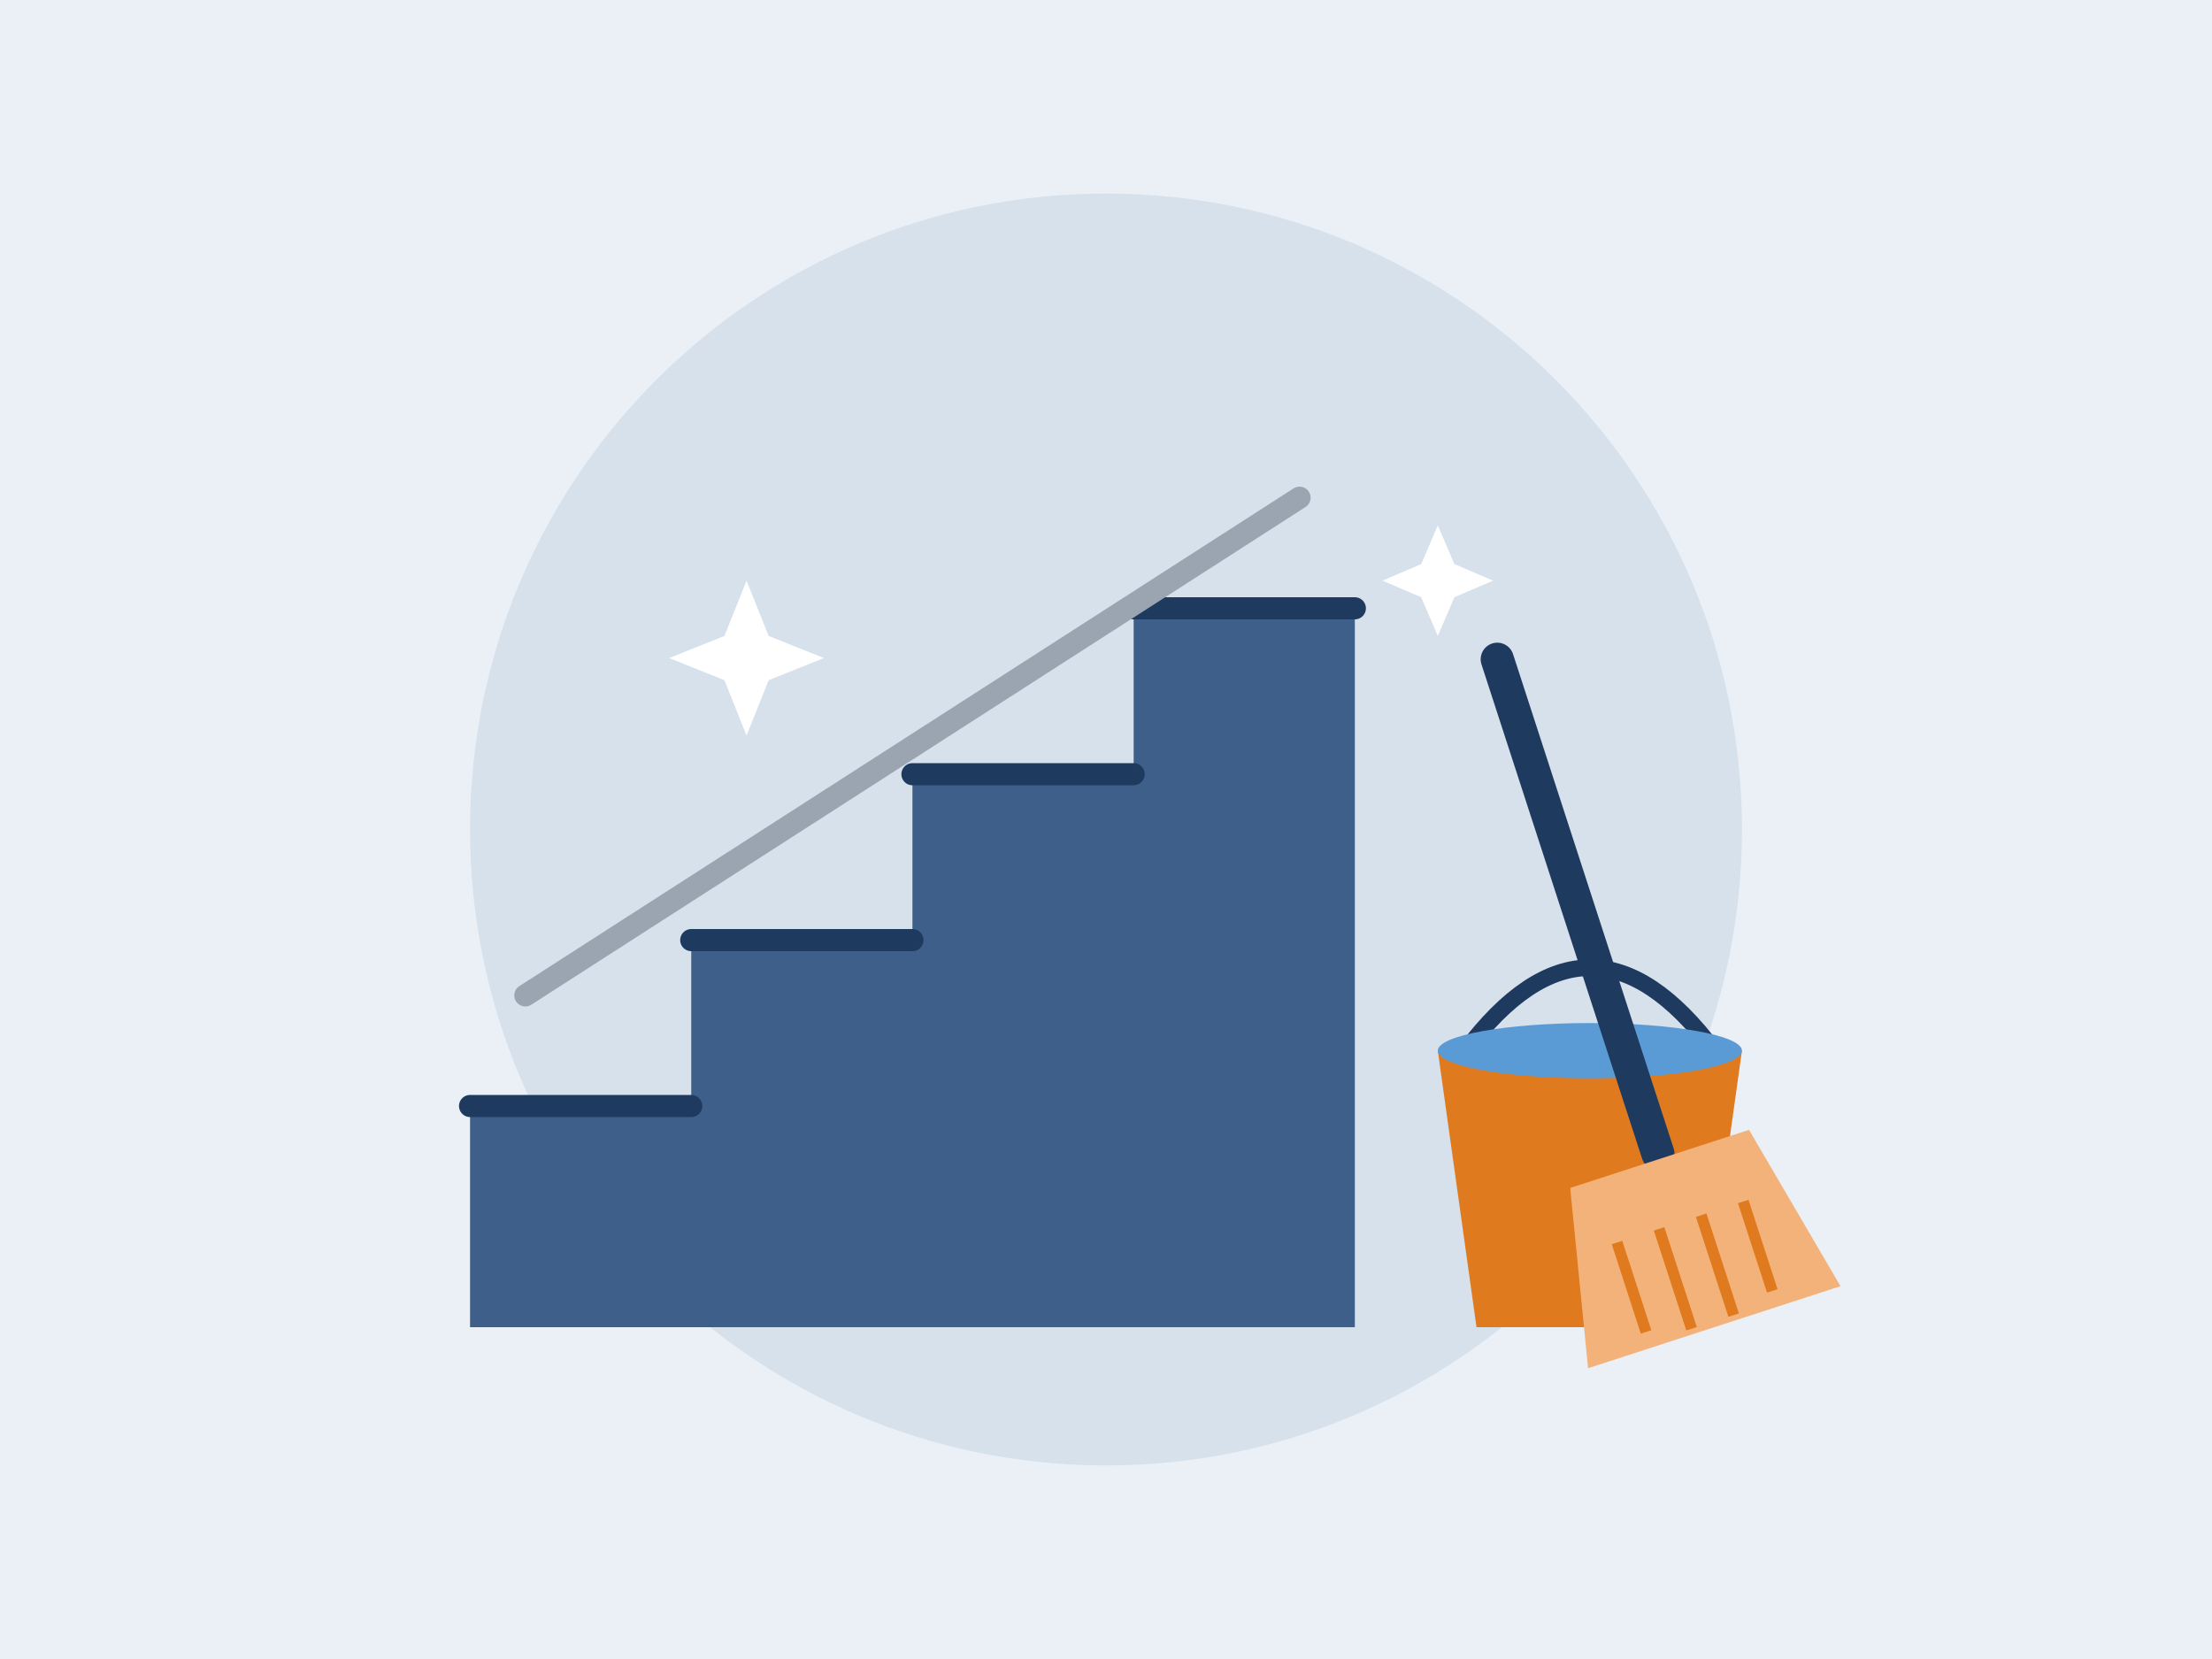
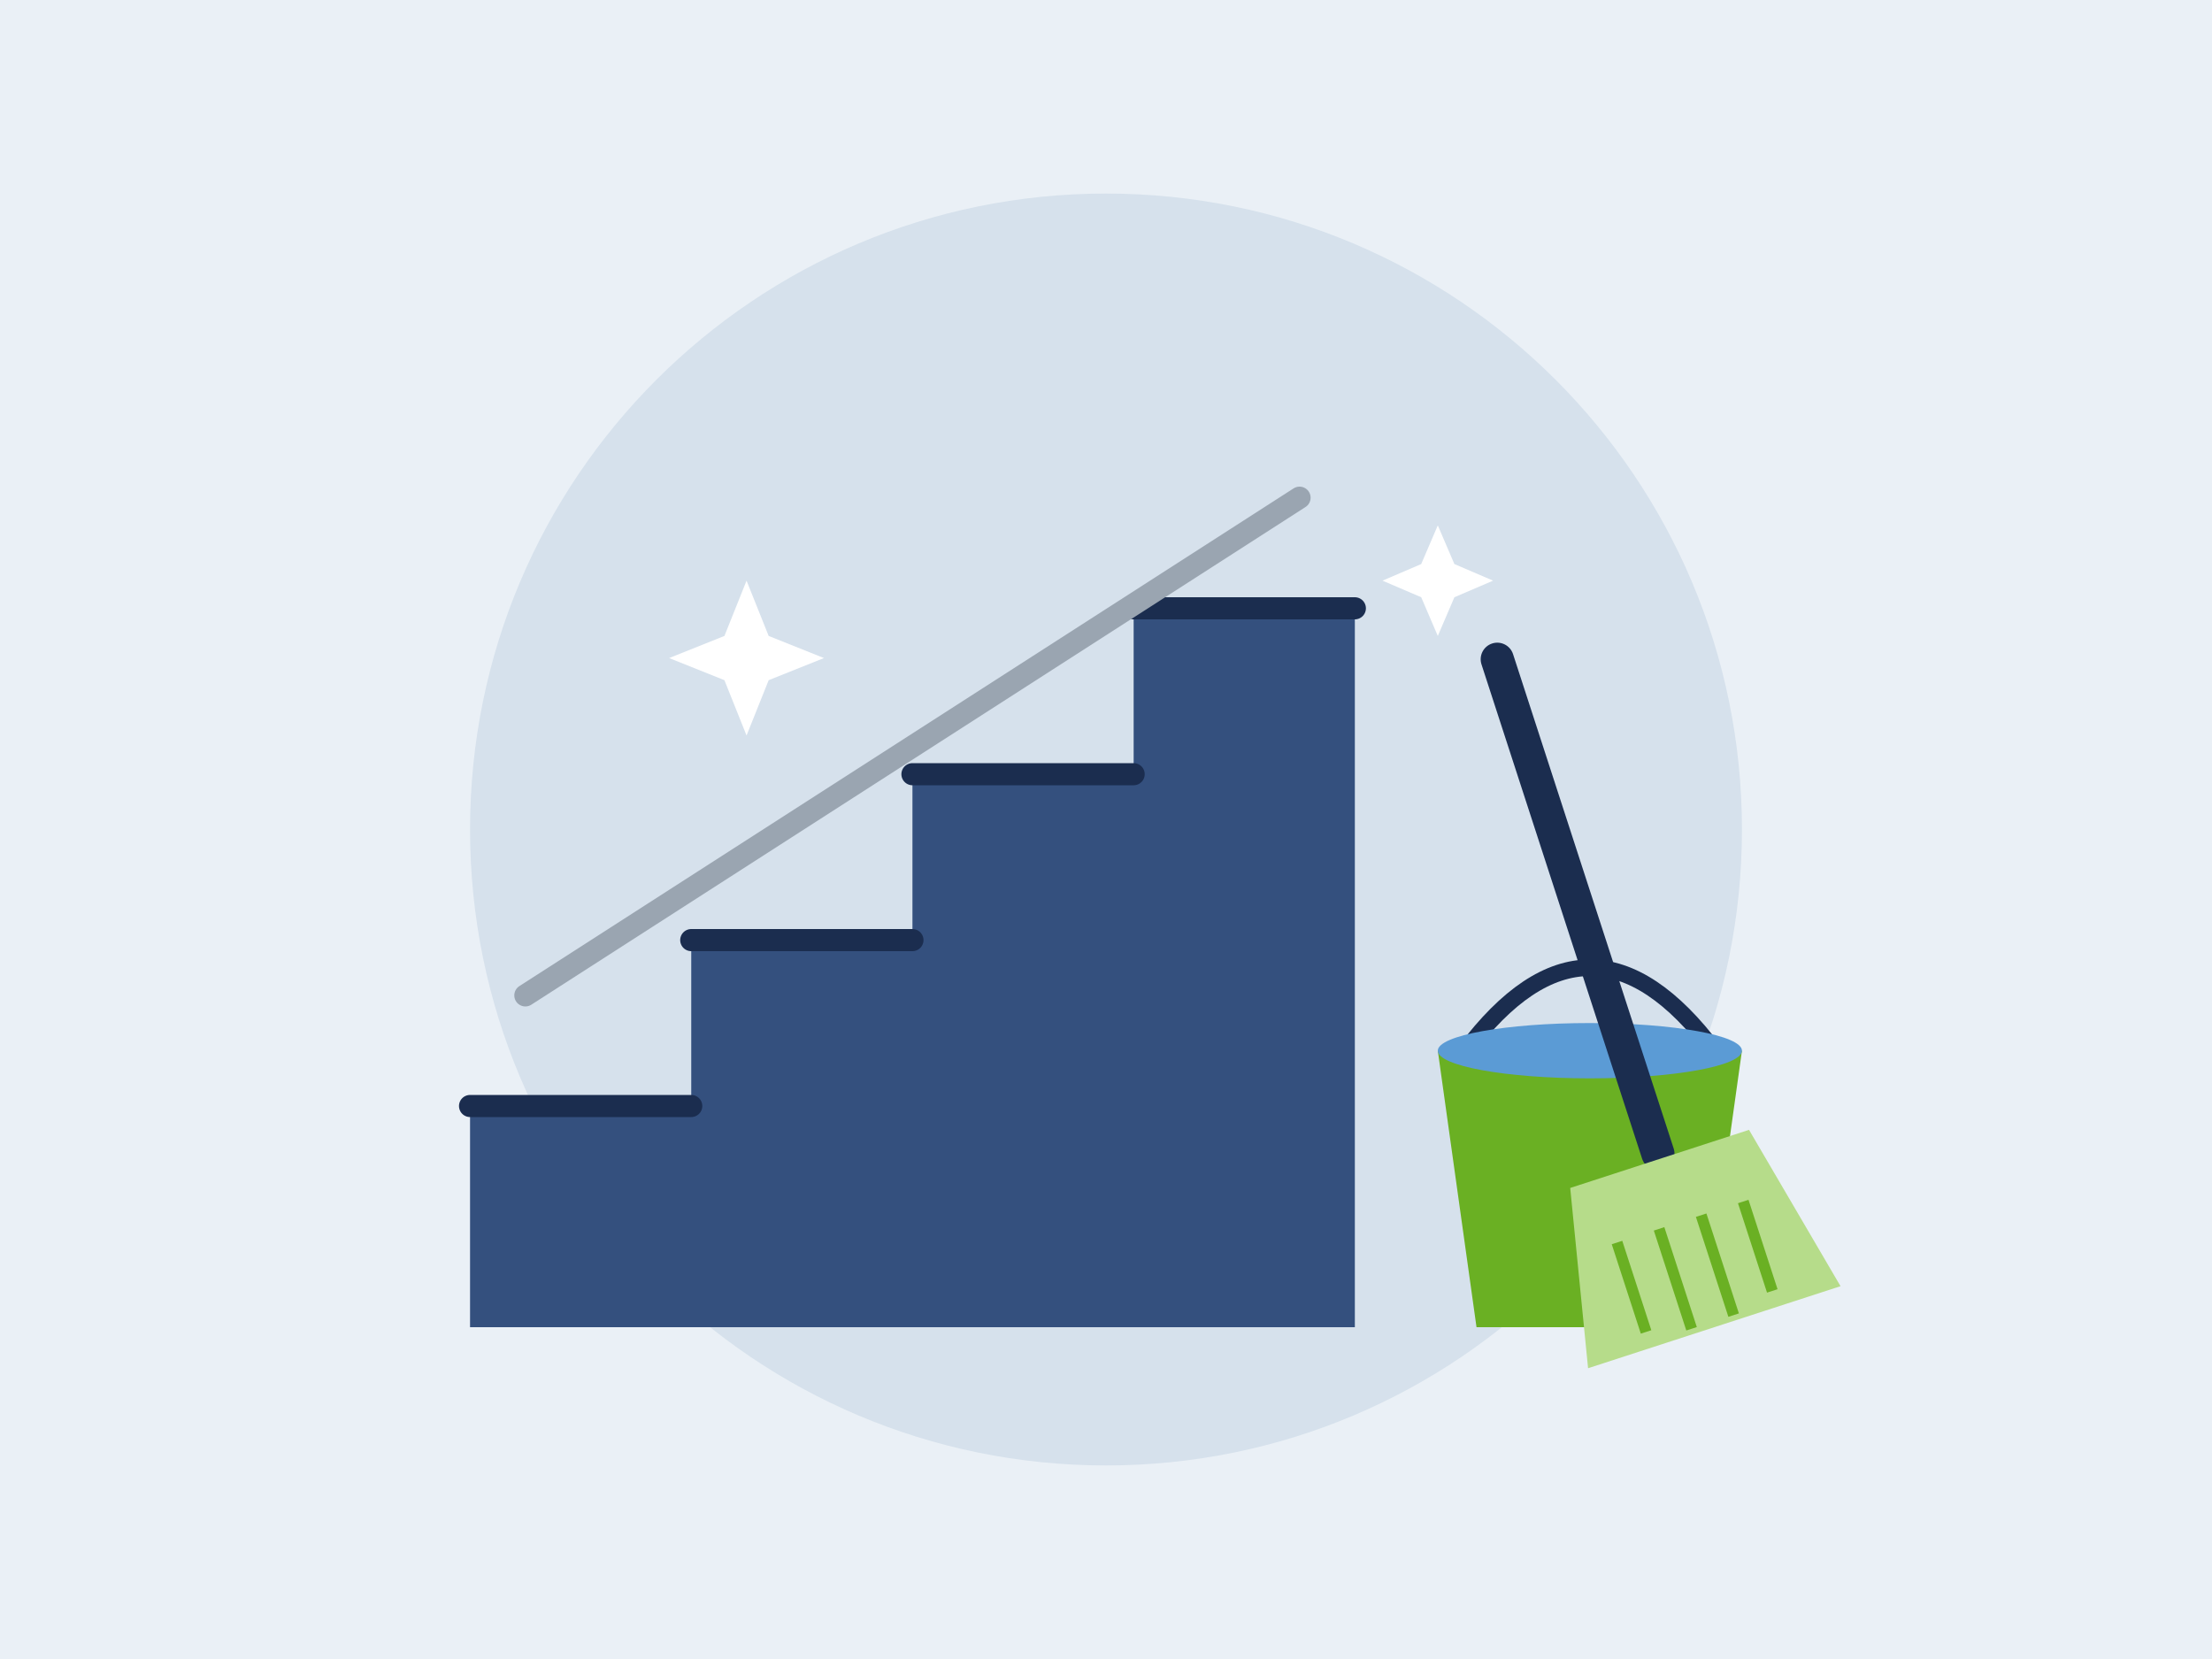
<svg xmlns="http://www.w3.org/2000/svg" width="800" height="600" viewBox="0 0 800 600">
  <rect width="800" height="600" fill="#eaf0f6" />
  <circle cx="400" cy="300" r="230" fill="#d6e1ec" />
-   <path d="M170 480V400h80v-60h80v-60h80v-60h80v260z" fill="#3d5f8a" />
-   <path d="M170 400h80M250 340h80M330 280h80M410 220h80" stroke="#1f3a5f" stroke-width="8" stroke-linecap="round" />
+   <path d="M170 480V400h80v-60h80v-60h80v-60h80v260z" fill="#34507e" />
+   <path d="M170 400h80M250 340h80M330 280h80M410 220h80" stroke="#1b2d4f" stroke-width="8" stroke-linecap="round" />
  <path d="M190 360L470 180" stroke="#9aa5b1" stroke-width="8" stroke-linecap="round" />
-   <path d="M520 380h110l-14 100h-82z" fill="#e07a1f" />
-   <path d="M530 380q45-60 90 0" fill="none" stroke="#1f3a5f" stroke-width="6" />
+   <path d="M520 380h110l-14 100h-82z" fill="#6ab023" />
+   <path d="M530 380q45-60 90 0" fill="none" stroke="#1b2d4f" stroke-width="6" />
  <ellipse cx="575" cy="380" rx="55" ry="10" fill="#5b9bd5" />
  <g transform="translate(620 480) rotate(-18)">
-     <rect x="-6" y="-260" width="12" height="200" rx="6" fill="#1f3a5f" />
-     <path d="M-34 -64h68l14 64h-96z" fill="#f3b27a" />
-     <path d="M-24 -40v34M-8 -40v38M8 -40v38M24 -40v34" stroke="#e07a1f" stroke-width="4" />
+     <rect x="-6" y="-260" width="12" height="200" rx="6" fill="#1b2d4f" />
+     <path d="M-34 -64h68l14 64h-96z" fill="#b6dc8a" />
+     <path d="M-24 -40v34M-8 -40v38M8 -40v38M24 -40v34" stroke="#6ab023" stroke-width="4" />
  </g>
  <g fill="#ffffff">
    <path d="M270 210l8 20 20 8-20 8-8 20-8-20-20-8 20-8z" />
    <path d="M520 190l6 14 14 6-14 6-6 14-6-14-14-6 14-6z" />
  </g>
</svg>
